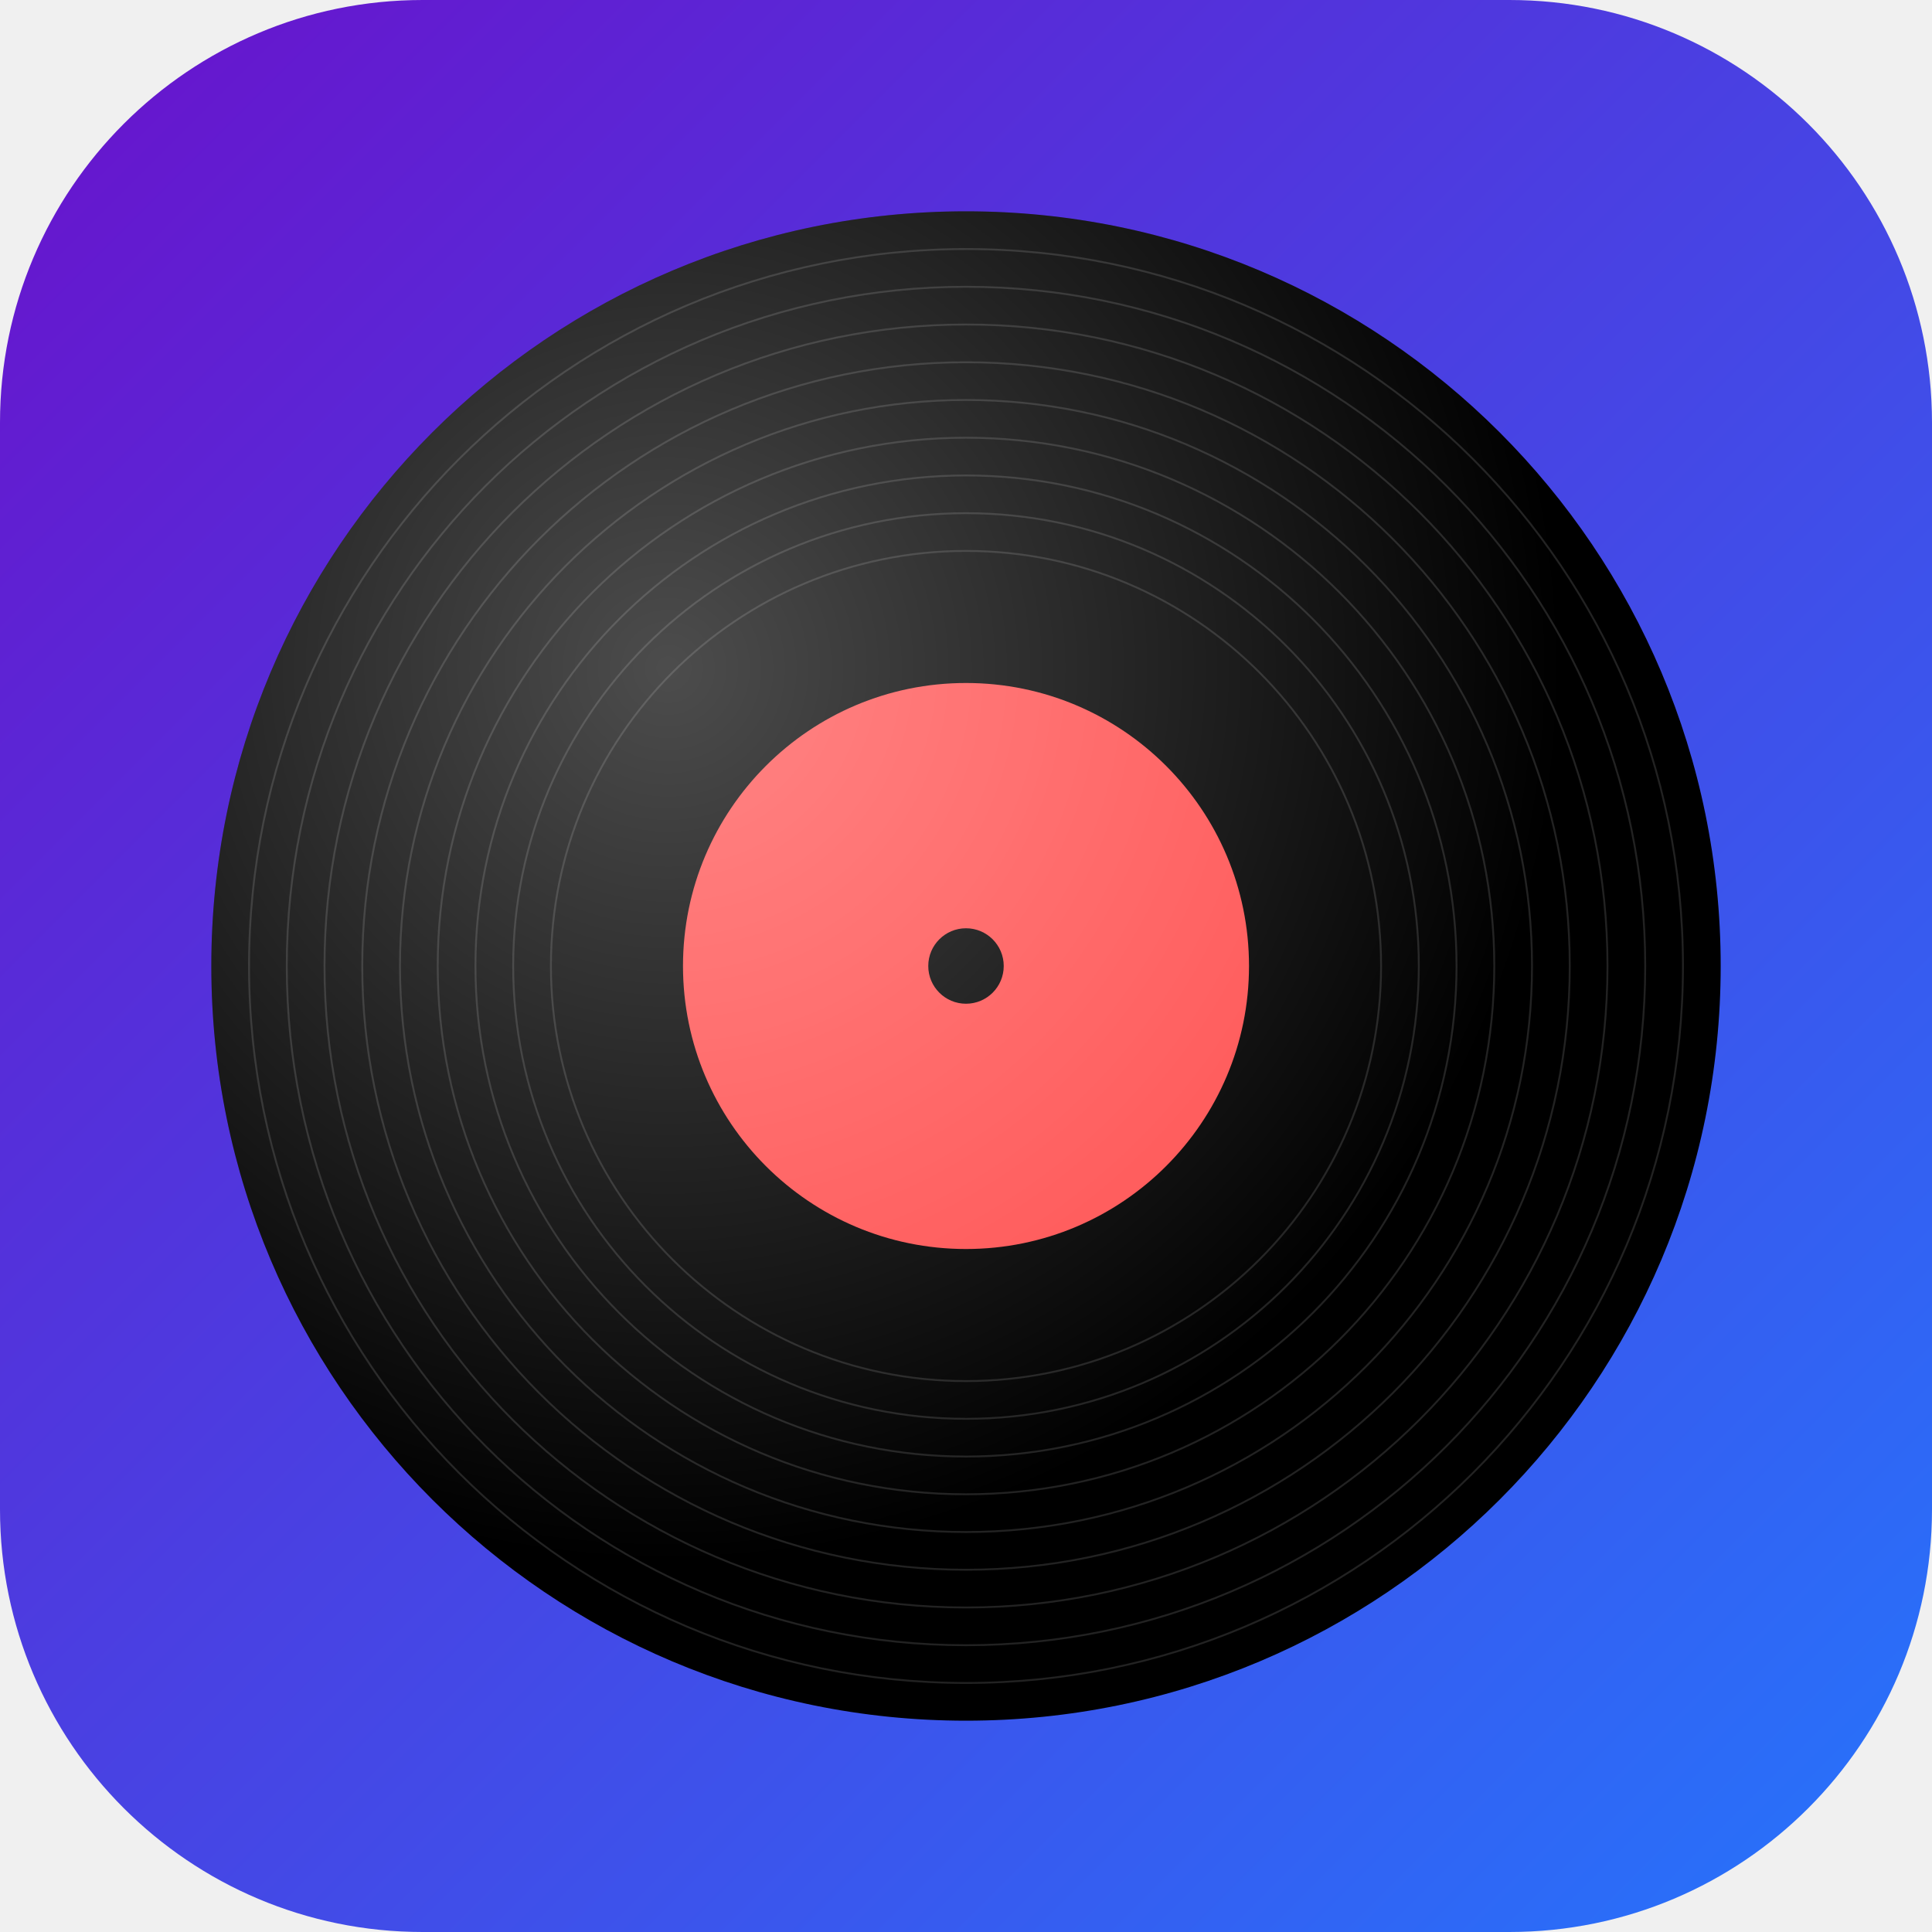
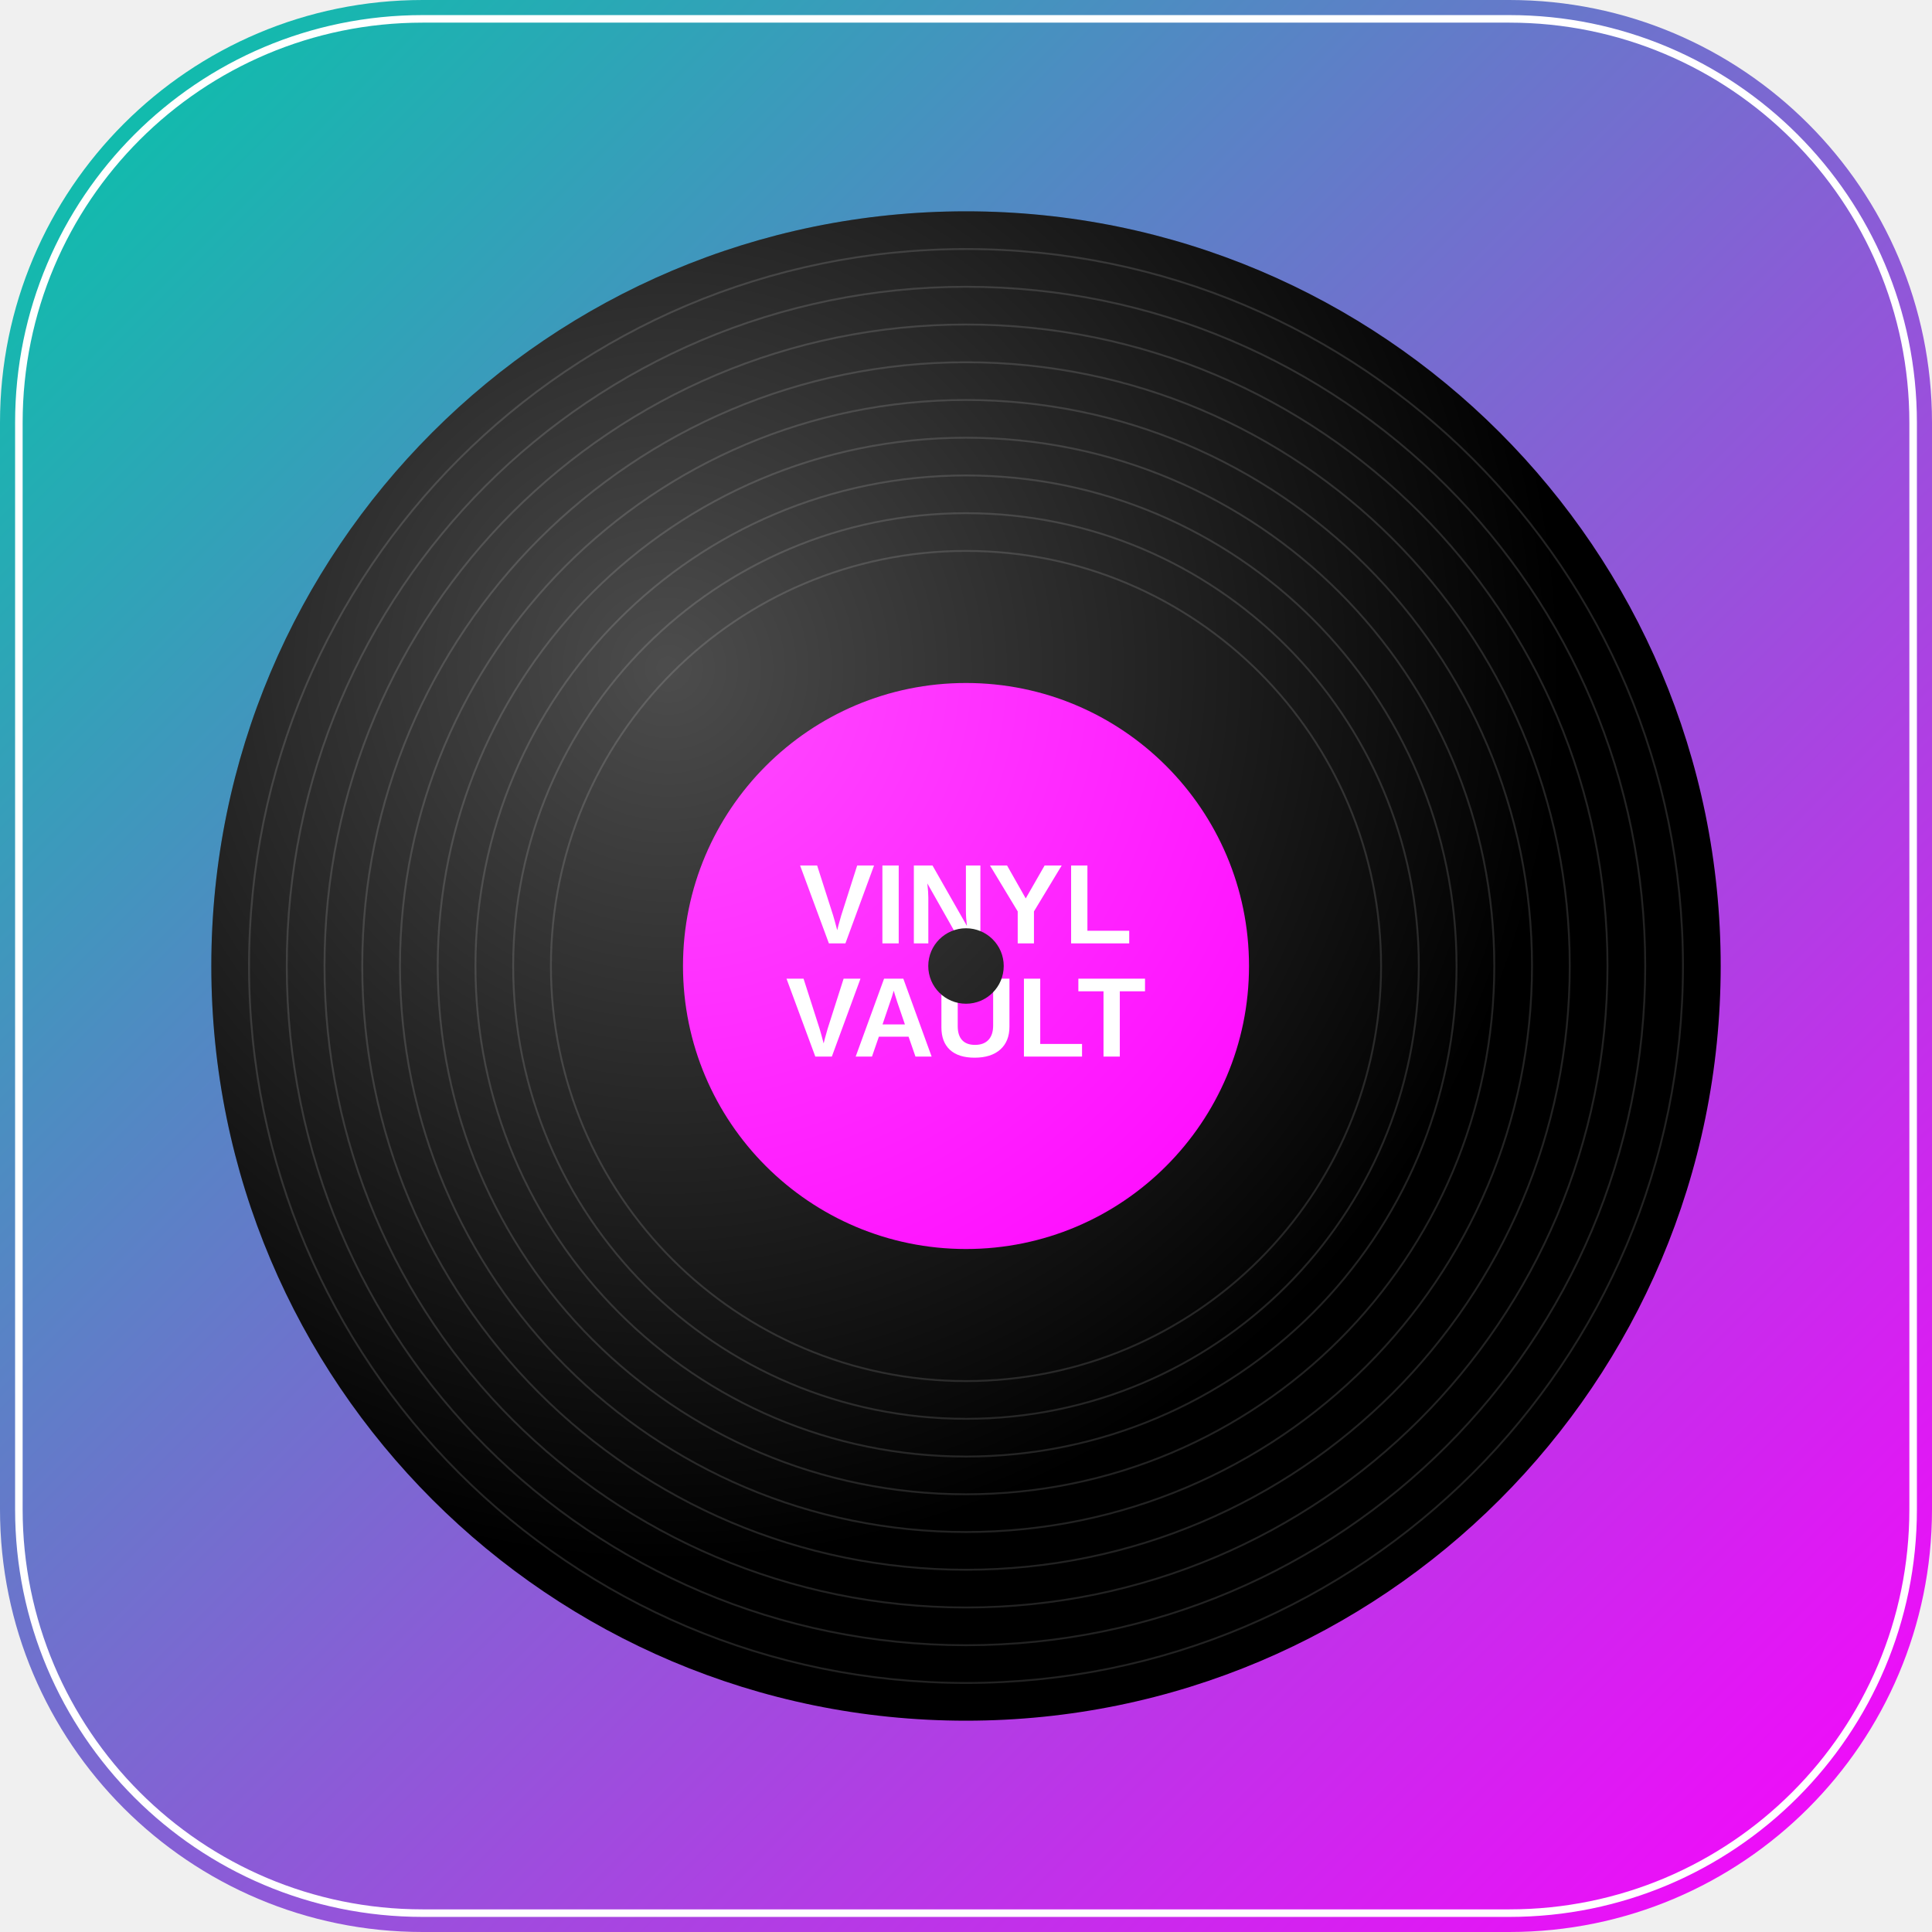
<svg xmlns="http://www.w3.org/2000/svg" width="1024" height="1024" viewBox="0 0 1024 1024">
  <defs>
    <linearGradient id="bg-gradient" x1="0%" y1="0%" x2="100%" y2="100%">
-       <stop offset="0%" stop-color="#6A11CB" />
-       <stop offset="100%" stop-color="#2575FC" />
+       <stop offset="0%" stop-color="#00C9A7" />
+       <stop offset="100%" stop-color="#FF00FF" />
    </linearGradient>
    <radialGradient id="reflection" cx="30%" cy="30%" r="60%" fx="30%" fy="30%">
      <stop offset="0%" stop-color="white" stop-opacity="0.3" />
      <stop offset="100%" stop-color="white" stop-opacity="0" />
    </radialGradient>
  </defs>
  <rect x="0" y="0" width="1024" height="1024" rx="224" ry="224" fill="url(#bg-gradient)" />
+   <rect x="10" y="10" width="1004" height="1004" rx="214" ry="214" fill="none" stroke="white" stroke-width="4" />
  <circle cx="512" cy="512" r="400" fill="black" />
  <circle cx="512" cy="512" r="380" fill="none" stroke="#222222" stroke-width="1" />
  <circle cx="512" cy="512" r="360" fill="none" stroke="#222222" stroke-width="1" />
  <circle cx="512" cy="512" r="340" fill="none" stroke="#222222" stroke-width="1" />
  <circle cx="512" cy="512" r="320" fill="none" stroke="#222222" stroke-width="1" />
  <circle cx="512" cy="512" r="300" fill="none" stroke="#222222" stroke-width="1" />
  <circle cx="512" cy="512" r="280" fill="none" stroke="#222222" stroke-width="1" />
  <circle cx="512" cy="512" r="260" fill="none" stroke="#222222" stroke-width="1" />
  <circle cx="512" cy="512" r="240" fill="none" stroke="#222222" stroke-width="1" />
  <circle cx="512" cy="512" r="220" fill="none" stroke="#222222" stroke-width="1" />
-   <circle cx="512" cy="512" r="150" fill="#FF5252" />
+   <circle cx="512" cy="512" r="150" fill="#FF00FF" />
+   <text x="512" y="500" font-family="Arial, sans-serif" font-size="60" font-weight="bold" text-anchor="middle" fill="white">VINYL</text>
+   <text x="512" y="560" font-family="Arial, sans-serif" font-size="60" font-weight="bold" text-anchor="middle" fill="white">VAULT</text>
  <circle cx="512" cy="512" r="20" fill="black" />
  <circle cx="512" cy="512" r="400" fill="url(#reflection)" />
</svg>
